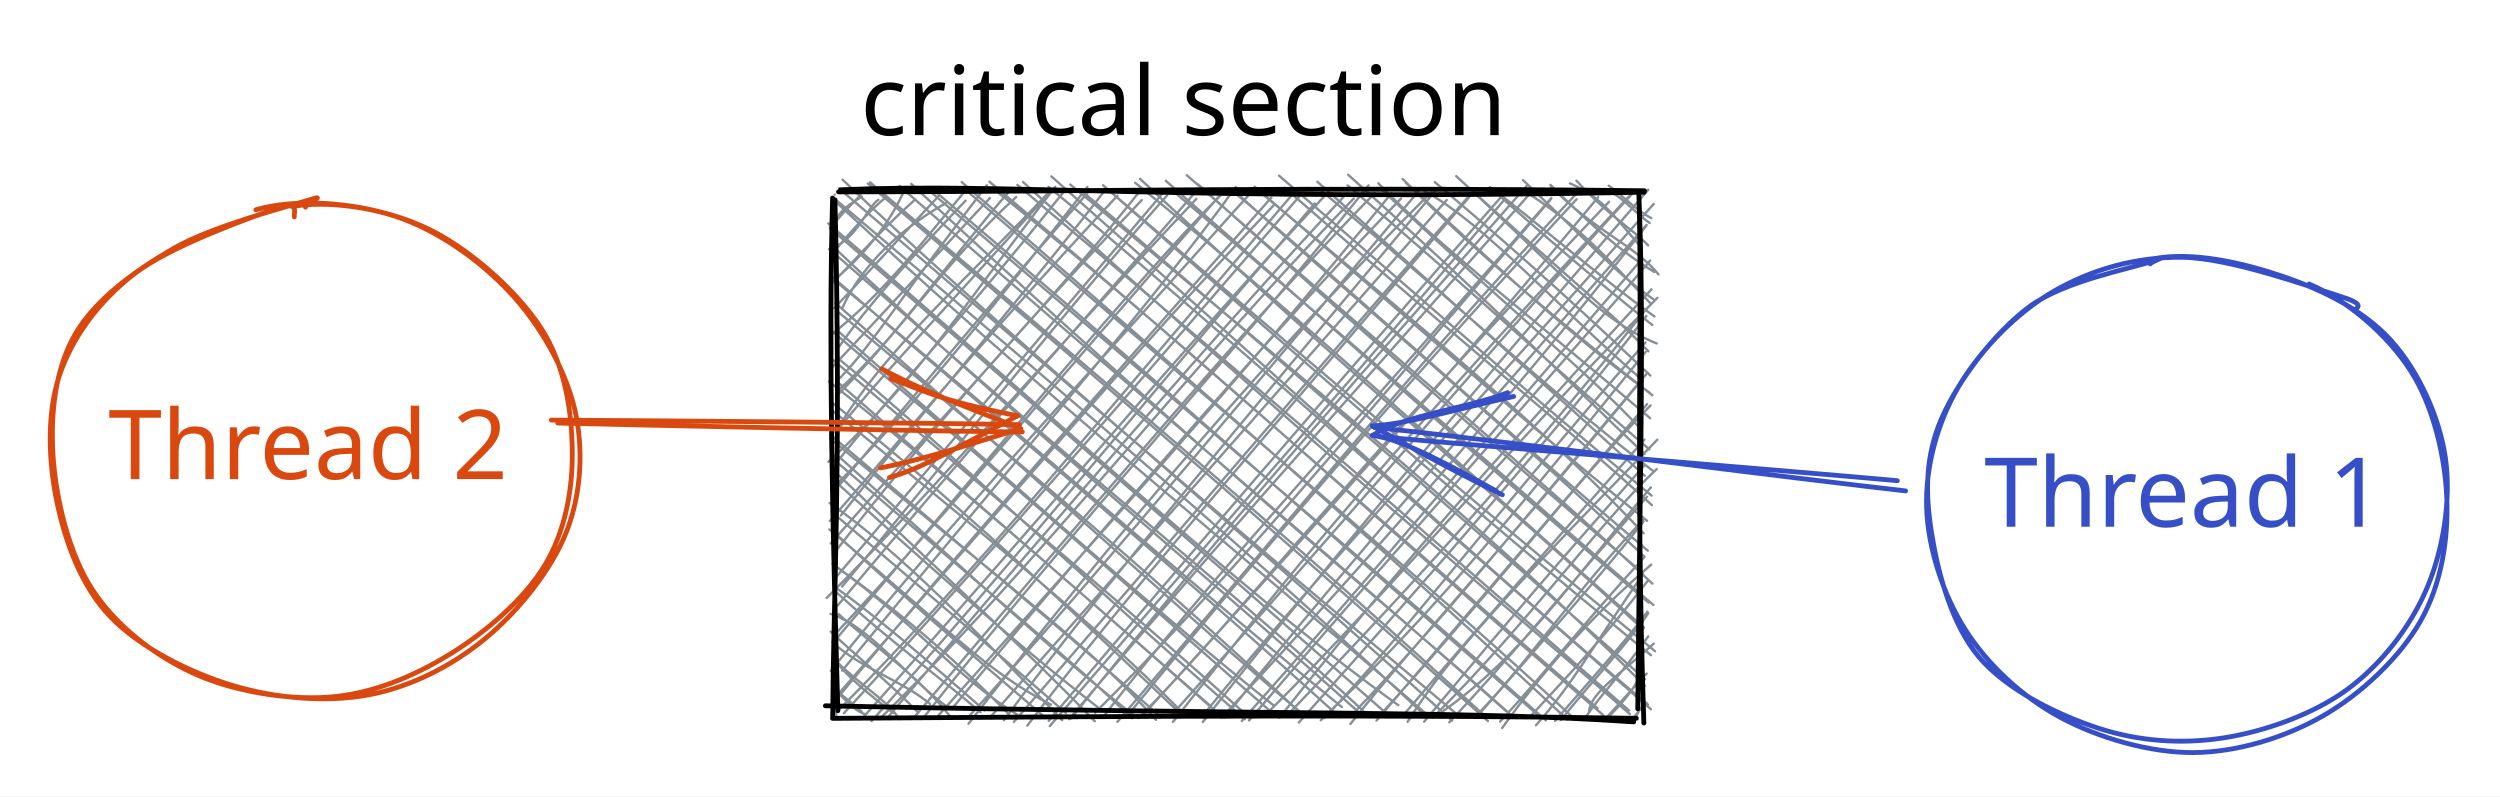
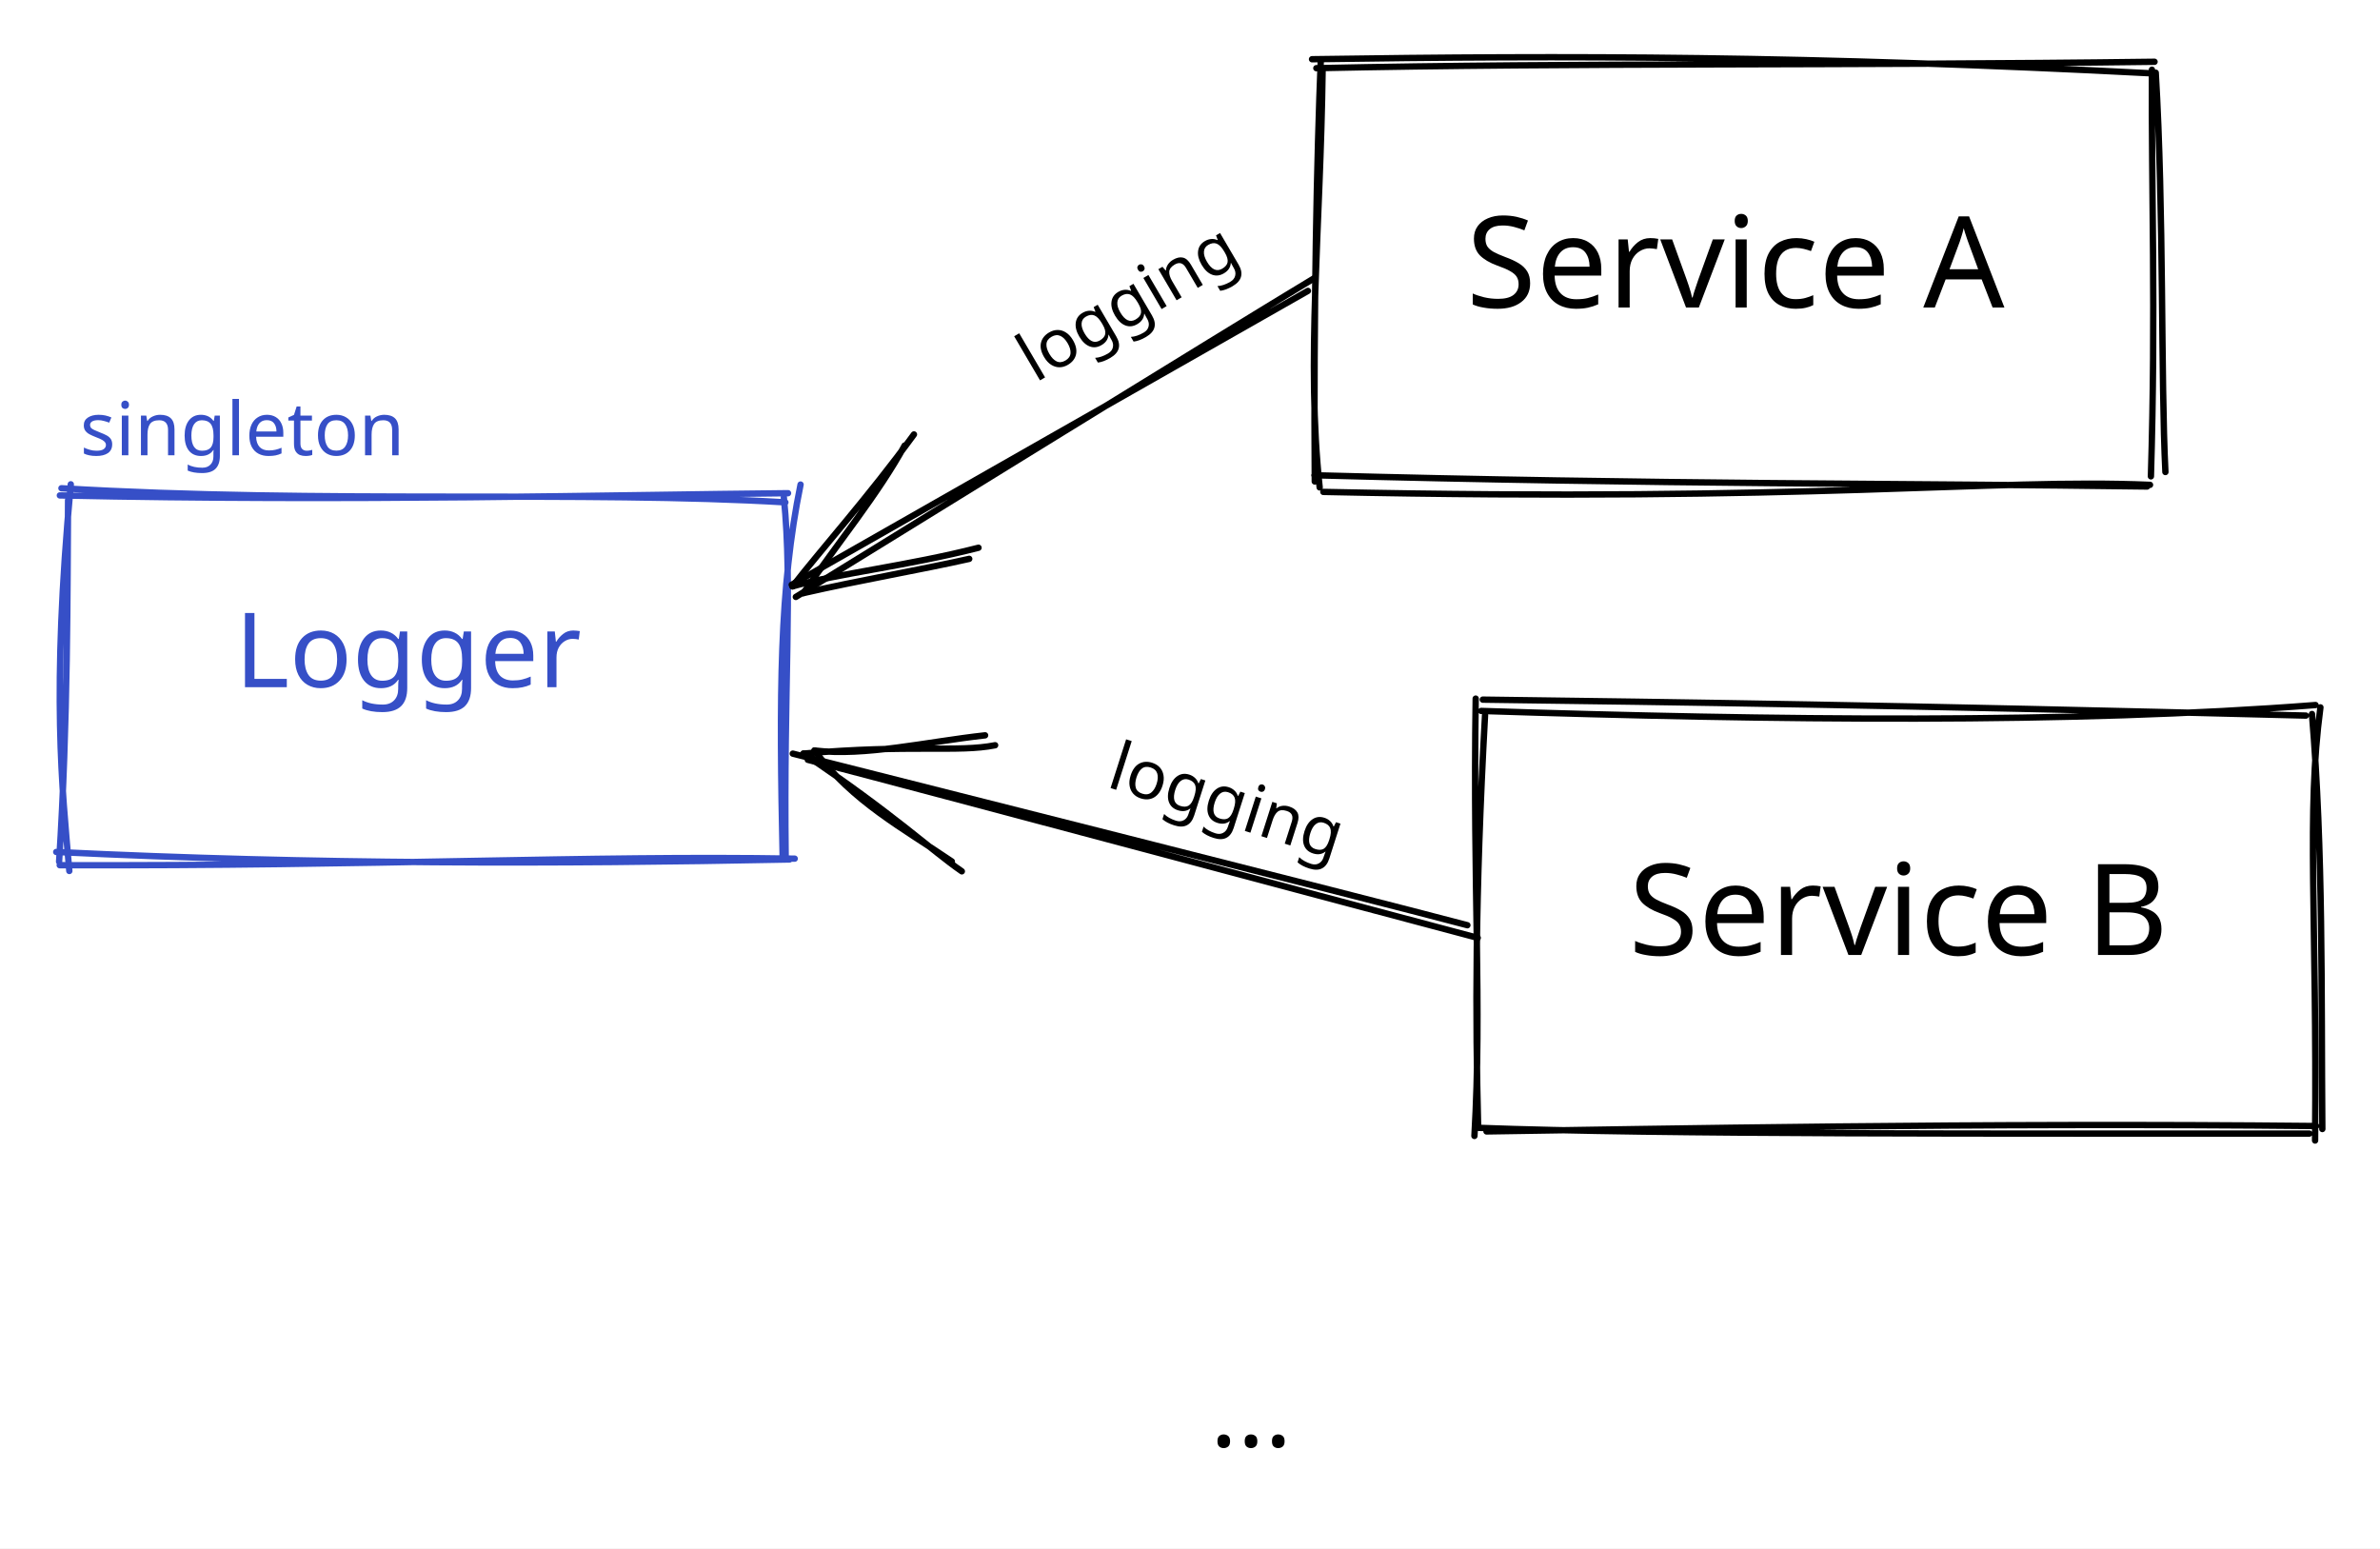
- <svg xmlns="http://www.w3.org/2000/svg" version="1.1" viewBox="0 0 518.111 165" width="518.111" height="165">
+ <svg xmlns="http://www.w3.org/2000/svg" version="1.1" viewBox="0 0 374.556 243.667" width="374.556" height="243.667">
  
-   eyJ2ZXJzaW9uIjoiMSIsImVuY29kaW5nIjoiYnN0cmluZyIsImNvbXByZXNzZWQiOnRydWUsImVuY29kZWQiOiJ4nN1Z21LbSFx1MDAxMH3nK1xc3tegzP2StyQkhCVhXHRcdTAwMDRMsZVKXHRJtlx1MDAwNbIkpDG2SfHv2yNcdTAwMWNLXHUwMDE2lmNcdTAwMTNCXFyrokCaa0/POdOnh+9brVbbTNKg/arVXHUwMDBlxp5cdTAwMWKFfuaO2i9s+U2Q5WFcdTAwMTJDXHUwMDE1Kb7zZJh5Rcu+MWn+6uVLN02dXmgukuTK8ZLBfbcgXG5cdTAwMDZBbHJo+C98t1rfi9+VibLAM27ci4KiQ1FVmYvgeulBXHUwMDEyXHUwMDE382IqseJcXEs+a1x1MDAxMeY7MJ9cdHyo7rpRXHUwMDFllDW2qD1cdTAwMTZm8u143InOT9BcdTAwMTk6+bb7jt52y2m7YVx1MDAxNFx1MDAxZJtJVJjlZUmeb/dd4/XLXHUwMDE2ucmSq6BcdTAwMTP6pm8tqJXP+uZcdHiu7JUlw14/XHUwMDBl8nyuT5K6XmgmtlxmoVnpvSdetcqSMXwxTFx1MDAxY6JcdFx1MDAxNlJcYsolI7Na259cYuogjlx1MDAwNWdcbnMhqarZ9TaJksza9Vx1MDAxNyqe0rJcdTAwMGLXu+qBebFftlFCXHUwMDA1WpRtRj9WK6SD7cM4wppTXFz6vVx1MDAxZoS9vilWXCJcdTAwMWRuXHUwMDFmSTjSUnBRmlx1MDAxMlx1MDAxNNuCkdJIYqHkrMZcdTAwMWGQ7vlcdTAwMDVEvtZd2nezdOq6dm4/KsZbu99V8FV2XHUwMDFlpr57XHUwMDBmXHUwMDAzLISmgkuqOSlcco7C+FxuKuNhXHUwMDE0lWWJd1VcIqcovXuxXHUwMDE4skFcdTAwMTSFab5cdTAwMTCwXG414ZUhjJhCkq5cZtej6+5+v4OzXHUwMDFl/rx71Nm+2c1Vet1cdTAwMDDXvuv1h1nw56EqqHKQ0Fx1MDAxYSnMXGJstpqHquRcdTAwMGXTXHUwMDAysMFcdTAwMDVcdTAwMTNaXHUwMDEy2YhVKljXk0uxajI3zlM3XHUwMDAzXHUwMDAwLMAr0lx1MDAwZYVHMkQoo3IhXFyBVnDEaMWUoERhUoerYEhIqSh9erROK0p4VXbedz+9vdg+PTk9OFx1MDAxM9s3XHUwMDFmxuejfPB6NtZcdTAwMWNcdTAwMTbdLEtG7VnN3fRtXHUwMDE5XHUwMDE3wFx1MDAxZlQ8XHUwMDE1XHUwMDE3TDA2i4jAXHUwMDFhiYBcdTAwMTlcdTAwMTVcdTAwMTRcdTAwMTBA5cpM2D8/Olx1MDAxYuzvXHUwMDBlRrl5i1182flcdTAwMTSQeOOZwJHDMWPExinElZhjXHUwMDAyxdRRimlFkSCSMcx+XHUwMDFiXHUwMDEzlHpcYv3KYTiFusLAXHUwMDE1xeRvgPrPwCjXXHUwMDAwY7npSWyOw1vrd4LmSt+7gzCazO1bgVKw9Es/XHUwMDBiXFy/havOzFx1MDAwM5i1XHUwMDAwpppr/zpcbntcdTAwMTbJ7SjozkPchKCNZtUmqazdg/ldXHUwMDE4Ltvz6+tIsrBcdTAwMTfGbvSlbstjY1xyRPxGjnGOuVZcdTAwMDSvLo46Zre361x1MDAxZlxyPnw8OTqV0d+ToTy42HSOXHUwMDExpq0wQlxmhCAlXHUwMDAyy7oy4o6AkIuVklxuL1NGvobY3P3T0UZyaX+emYFcdTAwMWMxvFx1MDAwNlx1MDAwM1x1MDAxZlx1MDAxNVx1MDAwZTBRjVjFXHUwMDEyISFcdTAwMTBfXHUwMDFkq118fbn35aPM40NxePjtenx5IHY2XHUwMDFlq1x1MDAwMjtcdTAwMTJcdTAwMWNcdTAwMGXCh1xuQlx1MDAxMZNzWKWIOlpcdTAwMGLAMpWCXHUwMDEw1KyMflx1MDAxNataPFx1MDAwNOfDeKA5V9U9eVx1MDAxNixcdTAwMDJH0DpYfJJoQDYoXHUwMDFhkOXR4F7tLeBcdTAwMTdFjYkyyHDKJCd6ZXqdYTPeplx1MDAxM7pzYE4/k95JXHUwMDEy0VFn0+lFOXOEolx1MDAxY1x1MDAxOKQpnMKsxi7tcMg7IEPWXFxj1ay2fpld3Fx1MDAwMU0nJeVUQcquXHUwMDE2RVx1MDAwMsiBIFx0VkB3TFxiWPWAfFx1MDAwNEMqrVxiqMP1+VfY+tz8y42bmTdh7Idxr94liP2GmshcdTAwMDVBn1xmXHUwMDA2oVx1MDAwMTNcdTAwMGWTMDb1XHUwMDE2xbivLer7QI9cdTAwMDUjV+vq9EjtiPPJVvnWKvFTfMzev75Y2LpxX+3zcEfL4baqf9cmNpHNgdNea1x1MDAxMCVxuWM/Y/byxHJDmS0odeBcdTAwMTDDUlMpsUbzXHUwMDFhj1x1MDAxMuqAXHUwMDEzXGJcdTAwMWNxkmiKiKhcdTAwMTn2lFdcbspBXHUwMDFhXHUwMDAyI1x1MDAxMyBYXHUwMDA05uV6KirPYVxcKipcdTAwMTGGllhWXHUwMDBlmntqQ8ZcdTAwMDMgYvhcdTAwMTEq71eY/eg8q8bs8rbix93u3lxul1VFLPaG1spt5ID0XHUwMDAx/0lBwUFcdTAwMWFpQirNem5qY5YjOZOwpVprSEmJnja4+59cdTAwMWQq282QmlbX0LTmsdIkxytZfl0t2OvbNbTC4T/4Ymcvpe+Dkzf7Z+NDcalvzzf9RFx1MDAwMfY5gnB7k01ZQcf5tJFcdTAwMTJcdTAwMDdcdTAwMGVzoiEpgYjIm8XCXG5cdTAwMTfqy0+USlx1MDAxMrBEi2PEhFRcdTAwMTBayuU+i1x1MDAxY1x1MDAwNz+J55PjXlx1MDAxNlx1MDAxNlq6lVx1MDAwN56xON1cdTAwMDBZ/sCme7ptTVx1MDAxOd120/TYgNdmJyNsTOhPl16O3L5cdIPRm1x1MDAwNf9t6Vx1MDAxNo9cdTAwMWS1oLDlS2C35fvd1t1/5KHdKSJ9
+   eyJ2ZXJzaW9uIjoiMSIsImVuY29kaW5nIjoiYnN0cmluZyIsImNvbXByZXNzZWQiOnRydWUsImVuY29kZWQiOiJ4nO1aXVPbyFx1MDAxMn3nV7i8r0E7Pd+TN4ePJFx1MDAwYlx0XHQsRcitrS1Flm1cdTAwMDVZMpKMYVP577dHXHUwMDEwS5ZlI1x1MDAwM3Z5q1ahiD0jjXp6+vQ508OPnVarnd2N/PbrVtu/9dww6CbupP3Ktt/4SVx1MDAxYcRcdTAwMTF20fx7XHUwMDFhj1x1MDAxMy+/c5Blo/T177+7o5HTXHUwMDBmsm9xfOV48fD+MT/0h36UpXjj//B7q/Uj/116UeJ7mVx1MDAxYvVDP38g7yreXHUwMDA1hlVbP8ZR/l4wnIPmTNPpXHUwMDFkQbqP78v8Lnb33DD1i1x1MDAxZdvUXHUwMDBlVHR+dT3+Y7S/XHUwMDFmfJh8T5OLL8GfxWt7QVx1MDAxOJ5ld+H9rFxcbzBOSkalWVx1MDAxMl/5XHUwMDE3QTdcdTAwMWLYt1fap8+lMXqteCqJx/1B5KfpzDPxyPWC7M62XHUwMDExMm2998LrVtFyi992qXE4k4ZcdTAwMTnKjCBgROFcdTAwMTI7XHUwMDAy5cphwMBowUAqQkXFtL04jFx1MDAxM2vab0zynqdcbuO+ud5VXHUwMDFmLYy603uyxI3SkZvgmlx1MDAxNfdNfk1cdTAwMWG4XHUwMDAznCtOtVx1MDAxNMCKXHUwMDE3XHL8oD/I8Fx1MDAwZaFcdTAwMWTAKVx1MDAxOVBcdTAwMTRcYlxiqlx1MDAwYlv8fFmoXHUwMDAxI1x1MDAxNVx1MDAxN0WHNWD0vptHyF9Vr1x1MDAwZdxk9OC9dmq/lIy3dlx1MDAxZlTDq1x1MDAxY2Kllfe/xr13R3CZXHUwMDFl+5H8OOlcXLH+oTdcdTAwMWRrJlx1MDAxZd0kiSftac/PV8vGlVx1MDAwN9Hl6T5cdTAwMWOk6Thx92+PTsjg6rTZuFx1MDAwZp+KKY9HXfc+dvNlxH9cdTAwMWGYUtP+MIiusDNcdTAwMWGHYdFcdTAwMTZ7V0W475RcZp7DWebfZrVcdTAwMTDTfFx1MDAxMcQ0wlx1MDAwYlxiY7wxwj5dy06oXHUwMDA2XHUwMDE33t3ny/G79HuiT+5Ot1x1MDAxZmFcdTAwMGVcdTAwMTeKSqpcYidKc0LVLMIkdVx1MDAxNEgquFx1MDAwNi6EVGtcdTAwMDOYoI5gVDAhuFx1MDAxNJyCnEdcdTAwMThcdTAwMDWHXHUwMDAwI4C9WoLUklUhXHUwMDA2mCyEUrK0bC+GsWXRKoyQfIVoLaJcIo6ys+CfPKlLh3GGTlx1MDAxNlx1MDAxOHY4OTVz06E7XGbCu5l1zqNcdTAwMWFccj+O+30/KXs+9dGEfEyx0GP26U5cdTAwMTj0LVx1MDAwZdqh35tcdTAwMDVIXHUwMDE2IFx1MDAwNU67s7jkXHUwMDE4XHUwMDBmrXFx+OR9tzrJOFx0+kHkhn/OWvY0bJZcIqBKf1x1MDAwNDsl4JxcdTAwMWGDc/yWdY77N322++7SXHUwMDFmXGZcdTAwMGZcdTAwMGaSvf3+9oNTOppTxY3mhjFliJxcdTAwMDUnI47kXHUwMDAyXHUwMDE5hVLgiJz10Vx1MDAxZjeOXHUwMDA0TiQwblx1MDAwNFBSR4DIkFx1MDAwMolaXHUwMDExpGNcdTAwMTCIiTlcdTAwMDZkXHUwMDAyY5HK0jT+PehcdTAwMDRHKqaRwLXG+XPdXHUwMDE0nWlg1zbDmK5cdTAwMDUoWeizTVx1MDAwMLQwbilGl+pUQVx1MDAxN+FcdTAwMTTj0lx1MDAxMDu5xjCFz/Li7+vrL+5Xd198mKiod/0x2HaYYpg5XHUwMDE4XHUwMDE41KC245qx0lx1MDAxYeZcdTAwMDMo41xibVxmXHUwMDAzrjVhqmpYXHUwMDAxUpJfz9CoXGZcdTAwMWNMXHUwMDAykjCkceRcdTAwMTJVXHUwMDAzUilcdTAwMWNlL2KMJKZ8yy9cbqWEgOJ8XHUwMDFkXHUwMDE0Wi8na5mgXHUwMDE0XHUwMDE08vzoLjlkl/GBPPa/x5CCOvzWVKU+Q/02UKm44mz9KnWhSFx1MDAxNVx1MDAxMoNLiFx1MDAxNXiw3pfbXHUwMDBlMK1cdTAwMWNcZknMkUZqTJJ6llx1MDAwNsFcdTAwMTjH2LQsjZZEl/H30lxiK23JXHUwMDBiVTpcdTAwMGYhLVx1MDAxNFx1MDAxMKNcdTAwMTh5eVxiLYtGq331XG7RWMdzlMy0LiG2Mz+5XHQ8v9WpJ7ZcdTAwMDVE5uFEymJ1jsqGQbdbJppZNnuMIapcdTAwMDRXXHUwMDE4uVx1MDAxNHr30K/Bnlx1MDAxNouwZ1BcYnHEX/NccuLyVLSt2ENyI5jnOOWKMylopVx1MDAwMoOij1xuKbQymlx1MDAwMvJcbltcdTAwMWL2NFjm0lx1MDAwNFx1MDAwNO7yXHUwMDE0aD1cdTAwMGZFrlx1MDAxZG0vgYqZcKlr2I1cdTAwMDFOhKIuWVx1MDAxZJq5rU+E5qpEUbLDTbI3QdRFpYadXHUwMDA1w/0qLzaBRVx1MDAwZWZvbK1EvUlcdTAwMTU1nFx1MDAwYsyWVFx1MDAxMylLN/XdkbX5oWFKrG0/6j5uwvJcbuOMXHSMYYLkyF2Ai0RcdTAwMGJFtMSE0E2zvXg4XGYydOynOIiyqlx1MDAwM3NPdSyQXHUwMDA3vjunfHFcbuW+KuJHdsRZjVJ8alx1MDAxNZjIv0w///Wq9u7dhaFqr/kgLcbbKf//JDVulqhxXHUwMDAzUNp6PZau9jqxx4JPp+q7N/pwfVx1MDAxYutxpye3Pl1cdTAwMTnmXGKU4tIg5pRkslLOwpXhSisteVVJbKlcdTAwMThXXHUwMDE0XGZcbpxccteMx/vdy84/MDw799IxdD6Ls87F23rVnMuBhmL8XHUwMDE5JeNcdTAwMDXjPrZ3qJ/ISlx1MDAxYV/jXHUwMDAyrKKqnqTxxUKNj6RKXHRa0Fx1MDAxY7jLXHUwMDE3b0uBS4E6jCNmiarWsuxcdTAwMDCMgKOlwmRqpFx1MDAxNEhh69NcdTAwMTmGz1x1MDAwM3Ve4yOd41x1MDAwZlx1MDAxNVx1MDAxYpb4mjNcbitcdTAwMDTjy0j8N1x1MDAxYpX4j1x1MDAxMM9cIon/5olcdTAwMTKfwkKNj/trW5rjzY9Zl2e4LcVcdTAwMWVcdTAwMTi6jDSZPZmQyJeCXHSqXHUwMDA1W1x1MDAxZvRQnljOXHUwMDE0XHUwMDFjXHUwMDE5j4Kuo0yqXHUwMDFjIGgjSG4ko4rMXHUwMDE1mUFgrzBcdTAwMTKeUMB6jsS3PGHWKPGXw6Kkr3dRYGtiUHZIqikztIjfjWl8tIFw3CEz3Fx1MDAxY+I6con6Zt5cYoei8KHMVke53Zj9u1X/wujNe+dcdTAwMDN3Rdm/sDxITbX1V/5SmmtKpWheozg63lP0TFx1MDAxZPBj9/hcdTAwMGKMw+HN228n25e/UDdcdTAwMGK7eUVlpFxiqFJcdTAwMDbP81x1MDAxOVx1MDAxOIcgVVxuXHUwMDFigrjRrdRcdTAwMGKpPXShuFx1MDAwZZJQ7NOmYujL5TNWXGZdnJLNXHUwMDFmWnPMqVx1MDAxYzarJOxWkD37UMyeXilkXHUwMDA2TblQ9oC5qbJcYuM+kni/teBQrF5YrOlcdTAwMTBsasvT4Le4RIhcdTAwMTlcclx1MDAxN1Yx2lxcu59f7kZcdTAwMDHvT8Iv6uT0xL19f5DQ3vbhXHUwMDBmXHUwMDE5XHUwMDA29yT2IFx1MDAxOIhcdTAwMTCY6swsXHUwMDAwXHUwMDE5dyQ6hkqOnZxUi4baOJwy0IxzXHUwMDAwSdd3XCLWXGaAdneFe45cclx1MDAxZktb5+kn1Vx1MDAwNP9D4FxmXHUwMDAy+cKSlzLSVulpc/1OXCI3OefD4c31V3Y0vOhcdTAwMDRcdTAwMTP19/ZcdTAwMWZAXHUwMDBiWFajZ5rlNXqhOOJcdTAwMTFcdTAwMTXX+vR7nWAnVbgxSXFcdTAwMDdvNnw6XHUwMDA2KEXp8/9Gqym8XHUwMDFjx6lHXHUwMDE23yiyrFx1MDAxOfeg2nlcdTAwMTCubXc0OsvQN1OZj+5cdTAwMGa6XHUwMDBmXHUwMDEzLFx1MDAwNmvfXHUwMDA0/uTNfFx1MDAwMPzWyy87alx1MDAwZVSLXHTfOv/Hz52f/1x1MDAwN1x1MDAxNd43eCJ9
  <defs>
    <style>
      @font-face {
        font-family: "Virgil";
        src: url("https://unpkg.com/@excalidraw/excalidraw@0.13.0/dist/excalidraw-assets/Virgil.woff2");
      }
      @font-face {
        font-family: "Cascadia";
        src: url("https://unpkg.com/@excalidraw/excalidraw@0.13.0/dist/excalidraw-assets/Cascadia.woff2");
      }
    </style>
  </defs>
-   <rect x="0" y="0" width="518.111" height="165" fill="#ffffff" />
-   <g stroke-linecap="round" transform="translate(173.0001 40.33336) rotate(0 83.55556 53.77778)">
-     <path d="M0 0 C0 0, 0 0, 0 0 M0 0 C0 0, 0 0, 0 0 M-0.01 6.55 C0.45 3.98, 1.76 2.76, 5.62 0.43 M-0.29 6.27 C0.98 4.45, 3.13 2.37, 5.34 0.14 M-1.18 11.31 C4.51 9.57, 6.73 2.51, 9.04 1.07 M-0.13 11.79 C3.59 7.31, 7.86 2.74, 10.75 0.42 M-0.01 17.59 C6.05 12.56, 11.75 5.65, 14.66 -1.55 M-0.6 18.37 C3.71 14.25, 8.72 8.06, 16.47 1.19 M1.49 23.65 C4.65 16.59, 11.48 8.28, 23 1.78 M-0.09 23.51 C4.38 18.86, 10.31 12.42, 21.47 0.36 M-0.92 29.18 C9.77 20.98, 20.16 7.44, 27.24 -1.05 M0.95 31.43 C7.12 22.7, 14.65 14.37, 27.1 1.26 M1.13 37.97 C8.37 30.35, 12.66 22.57, 31.52 -1.95 M-0.72 35.97 C10.77 23.89, 23.37 9.98, 32.15 0.72 M0.47 40.77 C13.37 29.41, 22.07 14.61, 37.58 0.51 M0.24 41.9 C12.34 29.71, 22.47 15.29, 36.05 -0.6 M0.64 48.43 C10.39 32.31, 25.54 19.36, 44.1 -0.2 M0.2 49.28 C9.46 37.66, 19.07 27.89, 43.46 0.79 M-1.33 55.36 C17.24 38.59, 29.1 19.66, 45.7 -1.61 M0.57 55.27 C12.94 39.88, 25.09 27.34, 47.51 -0.64 M0 60.44 C17.31 43.02, 32.09 24.11, 52.36 -1.57 M0.91 60.25 C13.45 45.36, 26.77 29.01, 52.4 -0.39 M1.26 66.5 C20.65 41.99, 41.76 17.73, 56.33 -1.34 M-1.02 67.64 C13.75 50.83, 26.13 35.03, 58.58 0.22 M0.54 73.42 C17.07 52.32, 33.79 32.66, 63.62 1.14 M-0.84 72.28 C23.05 45.1, 47.35 19.48, 63.38 -0.92 M1.52 81.23 C25 52.96, 48.35 23.27, 68.9 0.13 M-0.12 79.73 C24.66 50.75, 47.86 23.29, 68.2 -0.55 M-1.66 83.58 C21.28 60.64, 43.23 34.38, 74.94 0.88 M0.62 85.14 C26.28 54.22, 53.26 24.31, 75.17 -1.03 M0.47 90.66 C19.06 70.93, 37.53 48.42, 79.57 0.43 M0.08 92.36 C31.34 55.56, 62.09 17.98, 80.25 -0.15 M1.53 98.66 C33.63 59.62, 66.79 21.29, 83.09 -1.58 M-0.83 98.72 C23.76 68.09, 49.58 40.57, 85.96 -0.11 M-0.5 104.91 C32.11 67.87, 63.04 31.32, 91.23 1.94 M0.45 104.45 C34.23 63.87, 69.06 24.77, 90.48 0.61 M0.24 107.4 C30.04 77.43, 57.23 43.79, 94.56 0.29 M1.88 107.48 C35.45 71.14, 68.5 32.53, 96.33 0.32 M7.63 109.1 C36.8 76.52, 64.16 42.76, 99.47 1.84 M6.16 108.02 C39.33 71.2, 71.95 31.96, 101.53 0.26 M9.9 108.06 C42.57 76.19, 71.03 38.45, 107.56 0.8 M11.3 107.97 C46.01 67.05, 81.82 25.66, 106.24 -0.39 M18.38 108.43 C47.67 70.92, 83.17 32.7, 110.61 -1.91 M16.55 108.22 C51.86 66.46, 88.18 23.71, 111.93 -0.32 M24.29 106.53 C57.17 66.93, 96.38 22.24, 117.36 0.81 M21.46 107.96 C53.21 72.41, 83.94 38.44, 115.38 -0.31 M27.72 109.66 C58.93 69.56, 91.18 31.81, 123.7 -0.59 M28.06 107.85 C47.86 86.23, 68.72 61.41, 121.1 -0.86 M35.05 108.92 C56.5 80.02, 81.16 51.17, 124.92 -1.32 M32.48 108.02 C68.41 67.3, 106.58 24.11, 126.81 1.13 M39.91 110.03 C61.25 81.94, 83.5 56.93, 132.48 -0.67 M37.12 109.27 C73.17 67.81, 108.35 26.29, 132.37 -0.76 M44.57 110.13 C80.86 68.07, 116.6 27.49, 138.95 0.83 M44.34 109.07 C72.49 75.77, 102.2 41.28, 138 0.6 M48.94 108.59 C82.2 66.95, 118.15 27.04, 143.43 -1.84 M48.56 108.71 C74.14 78.23, 100.64 48.84, 143.92 -0.04 M55.96 107.82 C78.18 78.95, 104.57 51.18, 148.52 0.69 M53.95 107.38 C80.02 81.47, 103.58 53.38, 148.48 0.86 M60.53 108.14 C92.28 69.05, 125.89 30.92, 153.74 0.96 M58.58 109.27 C88.41 74.49, 117.08 38.9, 153.86 -0.37 M63.01 108.47 C85.13 85.82, 102.06 62.72, 160.45 1.49 M64.08 107.62 C96.56 71.96, 127.98 37.1, 158.18 0.55 M70.1 109.28 C90.25 83.79, 107.49 61.17, 165.32 -0.4 M69.8 107.89 C106.87 66.44, 143.33 23.5, 165.17 -0.07 M76.28 109.29 C98.51 81.05, 123.92 50.39, 168.6 -1.01 M76.42 107.78 C102.65 75.46, 130.8 45.88, 169.72 1.94 M80.79 108.39 C100.61 83.49, 120.27 60.48, 168.25 6.28 M80.19 108.37 C113.11 73.14, 145.58 35.67, 168.18 6.47 M84.36 109.08 C108.69 81.88, 132.61 53.3, 167.36 13.28 M85.86 108.97 C119.3 69.98, 152 33.8, 168.98 13.68 M89.47 107.62 C115.77 81.57, 140.27 51.58, 170.49 21.39 M92.16 108.4 C106.17 90.81, 121.13 71.75, 169.26 19.63 M94.54 107.1 C120.42 80.2, 144.69 53.54, 167.85 24.11 M96.18 109.41 C124.38 77.87, 151.55 46.79, 168.19 25.16 M100.73 108.93 C120.77 89.7, 136.52 71.8, 168.05 32.61 M101.46 108.48 C119.01 90.08, 133.87 69.48, 168.01 30.66 M106.86 109.71 C119.87 93.33, 137.99 73.91, 167.09 38.57 M107.06 107.93 C124.51 89.75, 139.03 71.79, 168.18 37.21 M112.86 108.02 C134.77 84.04, 154.54 58.33, 169.07 43.69 M112.27 109.01 C131.04 87.09, 148.39 66.64, 168.34 43.43 M118.72 109.26 C127.26 95.61, 139.74 82.33, 170.47 50.79 M117.74 107.98 C135.51 87.1, 154.75 65.62, 167.8 50.77 M123.89 108.41 C142.74 89.95, 159.31 67.06, 170.35 56.88 M122.15 109.23 C134.48 94.46, 146.72 79.78, 167.97 55.93 M126.26 106.9 C142.43 95.5, 152.66 80.15, 169.12 60.68 M127.35 109.35 C140.72 95.24, 150.94 82.32, 168.33 62.62 M133.56 107.37 C143.46 97.07, 154.06 81.58, 167.47 67.49 M133.03 108.24 C146.14 93.2, 159.09 78.61, 167.6 67.75 M138.32 110.54 C145.83 100, 156.43 87.61, 169.2 76.69 M137.89 109.21 C146.99 99.38, 155.74 88.23, 167.75 75.17 M145.32 109.97 C152.93 101.39, 156.61 94.42, 167.37 78.85 M144.27 108.02 C152.38 99.28, 159.32 91.91, 168.44 80.1 M150.48 108.9 C156.15 101.75, 164.39 93, 168.58 86.78 M149.29 109.06 C157.44 99.68, 163.54 92.98, 168.42 86.43 M156.35 107.05 C156.56 103.41, 162.54 99.54, 169.72 93.07 M155.57 108.38 C159.1 103.15, 162.04 100.66, 168.59 91.55 M159.36 109.16 C163.59 105.26, 167.27 100.53, 167.46 97.6 M160.21 108.08 C163.43 104.56, 166.74 100.89, 168.26 99.26 M166.02 108.42 C166.35 107.33, 167.24 106.01, 168.25 105.31 M165.72 108.17 C166.56 107.14, 167.7 105.77, 168.09 105.31 M0.33 107.84 C0.33 107.84, 0.33 107.84, 0.33 107.84 M0.33 107.84 C0.33 107.84, 0.33 107.84, 0.33 107.84 M6.48 107.77 C3.39 106.62, 2.34 104.57, -0.5 102.19 M5.57 107.15 C3.65 105.22, 1.28 103.89, 0.22 102.33 M12.96 108.12 C10.86 104.89, 6.43 102.59, -0.41 96.08 M12.17 107.45 C6.96 103.5, 2.9 100.06, 0.66 97.25 M19.76 105.58 C13.9 100.65, 5.88 98.45, -0.5 92.78 M17.19 107.24 C11.72 101.51, 3.06 94.38, -0.83 90.57 M23.1 106.03 C14.57 99.64, 7.13 89.4, -0.88 86.88 M24.21 108.51 C17.01 99.31, 8.6 94.11, 0.83 86.96 M30.2 107.26 C21.69 99.92, 12.09 93.07, 0.43 82.51 M31.05 106.9 C19.17 96.45, 7.61 86.6, 0.36 81.58 M37.82 107.79 C25.37 100.12, 17.62 89.71, 0 76.86 M36.05 107.63 C26.11 97.66, 17.05 89.13, -0.44 76.56 M44.82 105.71 C31.35 98.76, 23.54 90.07, -1.11 69.39 M43.73 108.5 C31.63 97.94, 18.78 87.55, -0.22 69.89 M47.13 108.91 C30.31 91.5, 13.04 73.62, -1.06 63.91 M47.88 107.4 C33.04 94.48, 17.07 80.64, -0.67 65.73 M53.88 109.14 C40.25 94.95, 25.64 81.75, 0.86 58.2 M55.05 106.66 C42.6 97.03, 30.05 86.56, -0.11 59.24 M62.39 108.22 C47.78 96.95, 30.88 81.43, 0.51 53.97 M61.61 108.52 C49.61 96.98, 36.34 86.21, -0.09 54.99 M66.57 108.85 C53.7 94.24, 38.17 83.06, -0.98 50.52 M67.48 108.22 C50.97 93.22, 35.29 80.7, -0.97 49.71 M71.4 107.35 C49.49 86.56, 25.58 63.86, -0.98 42.75 M72.76 108.07 C57.7 92.66, 42.09 79.46, -0.53 44.72 M77.82 105.93 C49.79 81.49, 19.19 54.63, -1.21 38.73 M79.87 107.9 C52.14 83.3, 24.72 59.9, 0.43 38.73 M84.97 108.71 C51.11 79.19, 21.25 50.85, 0.49 33.76 M86 108.45 C62.34 87.13, 40.84 69.17, -0.45 34.18 M91.05 105.94 C71.31 90.27, 49.69 71.09, 0.31 27.96 M91.21 107.88 C71.17 90.49, 52.39 73.15, -0.77 28.11 M95.84 106.81 C76.01 88.08, 50.97 65.94, 0.66 24.29 M97.14 107.79 C77.35 91.3, 57.89 73.03, 0.12 22.47 M105.09 106.2 C69 76.64, 36.74 47.93, 0.41 18.14 M104.64 108.29 C65.83 73.02, 26.31 40.42, -0.55 17 M109.48 106.94 C85.93 85.15, 62.01 66.54, -1.01 11.39 M108.9 107.55 C72.2 74.57, 35.08 44.38, 0.5 11.55 M116.8 105.82 C87.99 85.23, 58.74 57.78, -1.34 5.97 M114.93 108.06 C76.07 73.99, 35.39 38.33, -1.02 6.92 M122.86 107.85 C83.91 74.09, 40.99 39.66, 0.66 1.91 M122.63 108.21 C89.67 77.35, 55.54 47.89, 0.42 1.24 M127.96 109.02 C82.12 67.81, 30.81 24.99, 1.63 -3.09 M128.49 107.31 C86.17 71.98, 44.58 36.07, 0.89 -1.28 M135.36 109.09 C98.69 76.55, 66.68 48.24, 6.85 -2.29 M134.29 107.66 C99.88 75.94, 63.38 45.09, 7.31 -2.56 M140.11 107.8 C112.93 83.53, 81.52 58.77, 15.85 -2.22 M139.14 107.05 C97.19 69.96, 54.94 34.63, 13.41 -1.8 M147.37 108.95 C114.56 79.9, 82.84 53.24, 19.67 -0.76 M146.02 108.1 C100.79 68.93, 55.13 28.4, 20.14 -1.24 M153.24 108.6 C119.99 77.77, 87.21 51.02, 27.25 -0.89 M151.82 108.78 C125.32 84.06, 99.01 60.41, 26.32 -2.58 M159.25 107.86 C117.64 72.41, 78.88 35.87, 33.67 -0.58 M158.08 106.45 C115.59 69.81, 74.2 32.85, 32.05 -2.68 M164.79 107.67 C136.61 82.91, 103.74 56.23, 39.02 -2.61 M164.62 106.91 C134.1 80.39, 101.55 51.47, 37.84 -2.01 M168.54 105.71 C133.87 76.54, 99.59 44.53, 44.89 -3.78 M169.13 106.65 C121.42 65.07, 74.73 23.58, 44.31 -1.62 M167.9 101.8 C135.12 68.94, 99.18 39.94, 48.81 -2.09 M167.95 100.45 C122.34 60.24, 77.9 21.89, 50.82 -1.07 M169.99 94.62 C127.45 59.78, 88.8 26.33, 57.12 -0.6 M169.16 95.46 C132.85 66.03, 99.51 36.57, 55.61 -1.94 M167.49 90.05 C136.65 61.78, 107.45 37.99, 63.26 -3.28 M167.72 89.76 C131.87 58.25, 95.95 24.77, 62.26 -2.45 M168.66 84.54 C134.81 56.31, 105.36 29.32, 68.6 -2.86 M169.67 85.05 C144.2 63.48, 119.52 41.1, 69.79 -1.01 M169.45 80.62 C149.05 61.38, 125.14 41.46, 72.96 -4.01 M167.47 78.43 C132.3 48.78, 98.13 18.35, 75.32 -2.11 M167.78 75.01 C136.45 45.52, 102.09 16.78, 83.02 -0.56 M168.49 73.78 C134.93 45.6, 103.12 16.21, 81.78 -1.29 M167.62 70.18 C149.17 50.53, 125.89 30.97, 87.24 -1.3 M168.34 67.59 C146.75 50.49, 125.26 31.12, 87.01 -1.65 M169.28 62.38 C143.78 41.4, 121.5 21.43, 92.07 -3.93 M169.33 64.34 C152.63 49.05, 135.59 35.43, 93.2 -1.44 M169.53 57.22 C150.42 42.66, 133.35 26.55, 100.88 -0.79 M167.86 58.27 C148.19 40.32, 126.7 21.14, 100.02 -2.66 M167.84 53.75 C151.02 37.85, 137.72 23.95, 106.4 -4.11 M168.82 52.8 C149.54 36.34, 130.94 18.96, 106.29 -1.9 M166.48 47.98 C155.51 36.27, 139.25 23.42, 113.14 -1.25 M168.98 46.33 C146.76 27.31, 123.72 9.46, 112.65 -2.35 M168.82 41.01 C149.38 27.07, 131.1 8.96, 118.36 -2.44 M169.45 41.59 C152.42 28.15, 134.01 13.19, 117.69 -3.25 M167.44 38.5 C149.78 23.3, 134.93 6.26, 122.24 -0.74 M169.02 37.49 C157.19 26.35, 145.48 15.27, 124.37 -2.59 M170.34 30.84 C158.84 26.17, 152.09 17.59, 128.8 -3.82 M168.62 32.48 C160.12 23.6, 150.94 16.34, 130.17 -2.56 M169.88 25.25 C158.08 16.73, 145.23 5.54, 136.37 -1.17 M169.43 27.02 C158.88 18.69, 148.52 9.87, 135.76 -1.54 M169.2 22.69 C159.98 13.01, 153.84 6, 142.01 -1.33 M169.59 21.63 C161.92 16.36, 156.33 9.96, 142.64 -3 M170.71 16.52 C165.64 10.33, 157.63 7.71, 148.44 -1.68 M169.82 16.03 C161.72 11.06, 155.43 4.95, 148.31 -2.02 M167.03 10.78 C162.02 5.21, 159.29 0.6, 152.36 -2.33 M168.56 10.53 C165.67 7.29, 161.27 5.25, 153.7 -2.89 M168.89 5.88 C165.05 3.2, 162.85 -0.18, 159.66 -0.84 M169.22 4.87 C165.76 3.04, 162.77 -0.31, 160.38 -1.86" stroke="#868e96" stroke-width="0.5" fill="none" />
-     <path d="M1.21 -1 C35.91 -2.51, 71.16 1.37, 167.75 -0.5 M0.78 -0.57 C46.54 -0.53, 92.07 -1.66, 167.81 -0.8 M166.64 -0.81 C167.45 26.4, 165.91 56.33, 167.68 109.5 M166.62 -0.78 C167.77 27.7, 166.93 53.46, 166.42 106.56 M165.57 109.27 C130.22 106.87, 96.37 107.95, -1.94 105.94 M166.12 108.53 C117.54 107.77, 67.29 108.05, -0.46 108.54 M-0.43 108.5 C-0.28 82.05, 1.37 55.98, 0.04 1.08 M0.64 106.96 C-0.42 69.66, -1.32 32.39, -0.45 0.72" stroke="#000000" stroke-width="1" fill="none" />
+   <rect x="0" y="0" width="374.556" height="243.667" fill="#ffffff" />
+   <g stroke-linecap="round" transform="translate(10 77.72327) rotate(0 57.07237 29.05505)">
+     <path d="M-0.33 -0.89 C40.56 1.55, 82.3 -0.55, 113.6 1.33 M-0.58 0.24 C45.01 1.23, 87.45 0.13, 114.02 -0.11 M115.99 -1.47 C112.66 14.79, 112.61 31.48, 113.18 57.53 M113.36 0.56 C114.78 14.57, 113.31 30.2, 113.65 57.34 M114.26 57.53 C77.78 58.25, 39.81 58.34, -1.15 56.35 M115.07 57.4 C82.35 56.86, 49.48 58.58, -0.6 58.43 M0.91 59.34 C-0.21 46.23, -1.94 31.57, 1.14 -1.51 M-0.7 57.87 C0.72 35.59, 0.6 14.63, 0.71 1" stroke="#364fc7" stroke-width="1" fill="none" />
  </g>
-   <g stroke-linecap="round" transform="translate(398.7779 52.7778) rotate(0 54.66669 51.1111)">
-     <path d="M79.78 6.08 C87.61 9.39, 96.01 16.59, 100.77 24.01 C105.53 31.42, 107.97 41.91, 108.31 50.57 C108.66 59.23, 107.1 68.48, 102.84 75.97 C98.59 83.46, 90.62 90.97, 82.79 95.5 C74.95 100.04, 64.93 103.12, 55.83 103.19 C46.74 103.25, 36.1 100.14, 28.22 95.9 C20.34 91.66, 13.17 85.01, 8.55 77.75 C3.93 70.5, 0.74 60.76, 0.5 52.38 C0.25 43.99, 2.7 34.91, 7.07 27.45 C11.44 20, 18.97 12.13, 26.73 7.65 C34.48 3.16, 43.72 0.4, 53.59 0.55 C63.45 0.69, 80.01 6.69, 85.92 8.53 C91.84 10.38, 89.64 10.92, 89.07 11.63 M47.27 0.9 C55.58 -0.78, 66.26 1.73, 74.53 4.57 C82.8 7.41, 91.31 11.66, 96.89 17.93 C102.48 24.2, 106.81 33.64, 108.03 42.18 C109.24 50.71, 107.57 61.15, 104.18 69.13 C100.8 77.12, 94.74 84.9, 87.72 90.07 C80.69 95.24, 70.63 98.81, 62.01 100.15 C53.39 101.49, 44.43 100.88, 35.99 98.1 C27.56 95.32, 17.16 90.22, 11.41 83.47 C5.67 76.73, 2.82 65.85, 1.52 57.61 C0.21 49.37, 0.2 41.84, 3.56 34.04 C6.92 26.25, 14.4 16.3, 21.68 10.86 C28.97 5.41, 43.07 2.86, 47.26 1.37 C51.46 -0.12, 47.08 1.44, 46.84 1.91" stroke="#364fc7" stroke-width="1" fill="none" />
+   <g transform="translate(36.97968 93.12632) rotate(0 26.26627 10.50651)">
+     <text x="0" y="15.013" font-family="Virgil, Segoe UI Emoji" font-size="16.343px" fill="#364fc7" text-anchor="start" style="white-space: pre;" direction="ltr">Logger</text>
  </g>
-   <g transform="translate(411.2224 91.16669) rotate(0 44 12.5)">
-     <text x="0" y="18" font-family="Virgil, Segoe UI Emoji" font-size="20px" fill="#364fc7" text-anchor="start" style="white-space: pre;" direction="ltr">Thread 1</text>
+   <g transform="translate(12.59419 61.05553) rotate(0 24.80703 7.296185)">
+     <text x="0" y="10.592" font-family="Virgil, Segoe UI Emoji" font-size="11.674px" fill="#364fc7" text-anchor="start" style="white-space: pre;" direction="ltr">singleton</text>
  </g>
-   <g stroke-linecap="round" transform="translate(10 42.88902) rotate(0 54.66669 51.1111)">
-     <path d="M43.01 0.59 C51.38 -1.83, 63.05 -0.95, 71.82 1.9 C80.59 4.74, 89.43 11.04, 95.63 17.67 C101.84 24.31, 107.08 33.44, 109.05 41.7 C111.01 49.95, 110.51 59.26, 107.44 67.21 C104.37 75.16, 97.46 83.76, 90.61 89.41 C83.77 95.07, 75.12 99.5, 66.37 101.12 C57.63 102.75, 47.07 101.85, 38.16 99.16 C29.25 96.47, 18.97 91.28, 12.92 84.98 C6.86 78.67, 3.6 69.65, 1.83 61.32 C0.06 52.99, -0.36 42.9, 2.29 35 C4.95 27.09, 10.35 19.67, 17.76 13.92 C25.17 8.17, 41.22 2.47, 46.76 0.49 C52.3 -1.49, 50.85 1.15, 50.99 2.06 M51.2 -0.21 C59.52 -1.39, 70.73 0.55, 79.24 4.79 C87.74 9.03, 97.32 17.6, 102.21 25.23 C107.11 32.86, 108.5 42.37, 108.6 50.56 C108.71 58.75, 107.09 67.33, 102.82 74.38 C98.55 81.43, 90.42 88.32, 82.98 92.85 C75.53 97.39, 66.95 100.96, 58.14 101.59 C49.32 102.22, 38.26 100.38, 30.09 96.65 C21.91 92.92, 13.92 86.7, 9.08 79.19 C4.23 71.69, 1.58 60.42, 1 51.61 C0.43 42.8, 1.44 33.5, 5.6 26.33 C9.77 19.16, 17.96 13.2, 26 8.58 C34.04 3.96, 49.29 0.03, 53.84 -1.39 C58.4 -2.81, 53.57 -0.99, 53.31 0.05" stroke="#d9480f" stroke-width="1" fill="none" />
+   <g stroke-linecap="round" transform="translate(207.3332 10) rotate(0 65.7778 32.88889)">
+     <path d="M-0.85 -0.68 C39.5 -1.28, 77.19 -1.27, 131.85 1.57 M-0.17 0.73 C41.4 -0.16, 82.28 0.36, 131.74 -0.28 M131.93 1.44 C133.23 23.18, 132.72 49.58, 133.45 64.28 M131.33 0.97 C131.22 19.9, 131.97 38.51, 131.17 64.96 M131.03 66.3 C106.05 65.26, 78.12 69.05, 0.93 67.41 M130.57 66.56 C93.11 66.04, 54.06 66.25, -0.48 64.79 M0.35 66.7 C-1.79 46.62, 0.49 26.4, 0.82 0.83 M-0.42 65.77 C-0.62 39.22, -0.08 14.31, 0.53 -0.61" stroke="#000000" stroke-width="1" fill="none" />
  </g>
-   <g transform="translate(22.44452 81.27791) rotate(0 48 12.5)">
-     <text x="0" y="18" font-family="Virgil, Segoe UI Emoji" font-size="20px" fill="#d9480f" text-anchor="start" style="white-space: pre;" direction="ltr">Thread 2</text>
+   <g transform="translate(226.611 30.38889) rotate(0 46.5 12.5)">
+     <text x="46.5" y="18" font-family="Virgil, Segoe UI Emoji" font-size="20px" fill="#000000" text-anchor="middle" style="white-space: pre;" direction="ltr">Service A</text>
  </g>
  <g stroke-linecap="round">
-     <g transform="translate(115.3915 86.84269) rotate(0 47.91539 0.7453595)">
-       <path d="M0.21 0.83 C16.48 1.24, 80.42 2.61, 96.48 2.67 M-1.14 0.22 C15.12 0.31, 79.65 0.81, 95.88 1.17" stroke="#d9480f" stroke-width="1" fill="none" />
+     <g transform="translate(206.4444 44.66666) rotate(0 -40.8889 24.44444)">
+       <path d="M0.55 -0.99 C-13.05 7.19, -67.57 40.88, -81.2 49.27 M-0.61 1.11 C-14.36 8.9, -68.32 39.65, -81.85 47.35" stroke="#000000" stroke-width="1" fill="none" />
    </g>
-     <g transform="translate(115.3915 86.84269) rotate(0 47.91539 0.7453595)">
-       <path d="M68.94 12.13 C75.42 10.19, 78.91 8.07, 95.51 -0.67 M67.08 10.13 C77.39 8.11, 88.58 4.23, 96.14 2" stroke="#d9480f" stroke-width="1" fill="none" />
+     <g transform="translate(206.4444 44.66666) rotate(0 -40.8889 24.44444)">
+       <path d="M-64.07 25.44 C-68.23 33.06, -74.53 40.67, -80.01 48.67 M-62.61 23.7 C-69.76 33.5, -77.18 41.76, -81.72 47.61" stroke="#000000" stroke-width="1" fill="none" />
    </g>
-     <g transform="translate(115.3915 86.84269) rotate(0 47.91539 0.7453595)">
-       <path d="M69.22 -8.39 C75.68 -6.04, 79.12 -3.87, 95.51 -0.67 M67.36 -10.39 C77.74 -4.82, 88.82 -1.1, 96.14 2" stroke="#d9480f" stroke-width="1" fill="none" />
+     <g transform="translate(206.4444 44.66666) rotate(0 -40.8889 24.44444)">
+       <path d="M-53.91 43.28 C-61.49 44.99, -71.18 46.65, -80.01 48.67 M-52.45 41.53 C-63.5 44.36, -74.89 45.64, -81.72 47.61" stroke="#000000" stroke-width="1" fill="none" />
    </g>
  </g>
+   <g stroke-linecap="round" transform="translate(232.9999 111.8889) rotate(0 65.7778 32.88889)">
+     <path d="M0.36 -1.79 C30.93 -1.39, 64 -0.96, 129.89 0.72 M0.11 -0.01 C46.01 1.47, 93.17 2.03, 131.41 -0.94 M132.18 -0.57 C129.94 16.26, 131.65 32.19, 131.34 67.59 M130.85 0.47 C132.65 22.07, 132.31 44.25, 132.48 65.78 M130.43 66.5 C82.26 66.49, 28.24 66.67, -0.44 65.59 M131.52 65.31 C78.51 64.76, 26.63 65.78, 0.94 66.16 M-0.96 66.87 C0.23 46.01, -1.22 28.26, -0.76 -1.95 M-0.38 65.25 C-0.8 48.43, -0.88 29.46, 0.71 0.69" stroke="#000000" stroke-width="1" fill="none" />
+   </g>
+   <g transform="translate(251.7777 132.2777) rotate(0 47 12.5)">
+     <text x="47" y="18" font-family="Virgil, Segoe UI Emoji" font-size="20px" fill="#000000" text-anchor="middle" style="white-space: pre;" direction="ltr">Service B</text>
+   </g>
  <g stroke-linecap="round">
-     <g transform="translate(394.1281 100.569) rotate(0 -54.04978 -5.228919)">
-       <path d="M-0.92 -0.95 C-19.12 -2.62, -90.45 -8.42, -108.24 -10.07 M0.8 1.17 C-17.66 -0.87, -91.1 -10.17, -109.26 -11.99" stroke="#364fc7" stroke-width="1" fill="none" />
+     <g transform="translate(231.9999 146.7769) rotate(0 -53.27777 -13.55382)">
+       <path d="M-1.07 -1.18 C-18.99 -5.92, -89.58 -23.69, -107.23 -28.18 M0.56 0.81 C-16.98 -3.83, -86.78 -22.52, -104.87 -27.21" stroke="#000000" stroke-width="1" fill="none" />
    </g>
-     <g transform="translate(394.1281 100.569) rotate(0 -54.04978 -5.228919)">
-       <path d="M-81.66 -19.19 C-90.5 -15.81, -102.86 -14.61, -109.73 -10.33 M-80.43 -18.41 C-92.32 -15.77, -102.03 -12.77, -109.73 -12.29" stroke="#364fc7" stroke-width="1" fill="none" />
+     <g transform="translate(231.9999 146.7769) rotate(0 -53.27777 -13.55382)">
+       <path d="M-76.97 -31.06 C-86.35 -30.02, -95.8 -27.73, -103.82 -28.67 M-75.39 -29.5 C-81.23 -28.34, -88.35 -29.67, -105.55 -28.19" stroke="#000000" stroke-width="1" fill="none" />
    </g>
-     <g transform="translate(394.1281 100.569) rotate(0 -54.04978 -5.228919)">
-       <path d="M-84.01 1.2 C-91.95 -3.14, -103.42 -9.66, -109.73 -10.33 M-82.77 1.97 C-93.93 -3.42, -102.72 -8.46, -109.73 -12.29" stroke="#364fc7" stroke-width="1" fill="none" />
+     <g transform="translate(231.9999 146.7769) rotate(0 -53.27777 -13.55382)">
+       <path d="M-82.2 -11.21 C-89.95 -16.49, -97.72 -20.55, -103.82 -28.67 M-80.63 -9.66 C-85.33 -12.89, -91.29 -18.61, -105.55 -28.19" stroke="#000000" stroke-width="1" fill="none" />
    </g>
  </g>
-   <g transform="translate(178.3334 10) rotate(0 73.5 12.5)">
-     <text x="0" y="18" font-family="Virgil, Segoe UI Emoji" font-size="20px" fill="#000000" text-anchor="start" style="white-space: pre;" direction="ltr">critical section</text>
+   <g transform="translate(158.4454 40.93171) rotate(329.6115 19.5 6.5)">
+     <text x="0" y="10" font-family="Virgil, Segoe UI Emoji" font-size="10.598px" fill="#000000" text-anchor="start" style="white-space: pre;" direction="ltr">logging </text>
+   </g>
+   <g transform="translate(174.0555 119.8333) rotate(17.71306 19.5 6.5)">
+     <text x="0" y="10" font-family="Virgil, Segoe UI Emoji" font-size="10.598px" fill="#000000" text-anchor="start" style="white-space: pre;" direction="ltr">logging </text>
+   </g>
+   <g transform="translate(190.4444 213.6666) rotate(0 7.5 10)">
+     <text x="0" y="14" font-family="Virgil, Segoe UI Emoji" font-size="16px" fill="#000000" text-anchor="start" style="white-space: pre;" direction="ltr">...</text>
  </g>
</svg>
